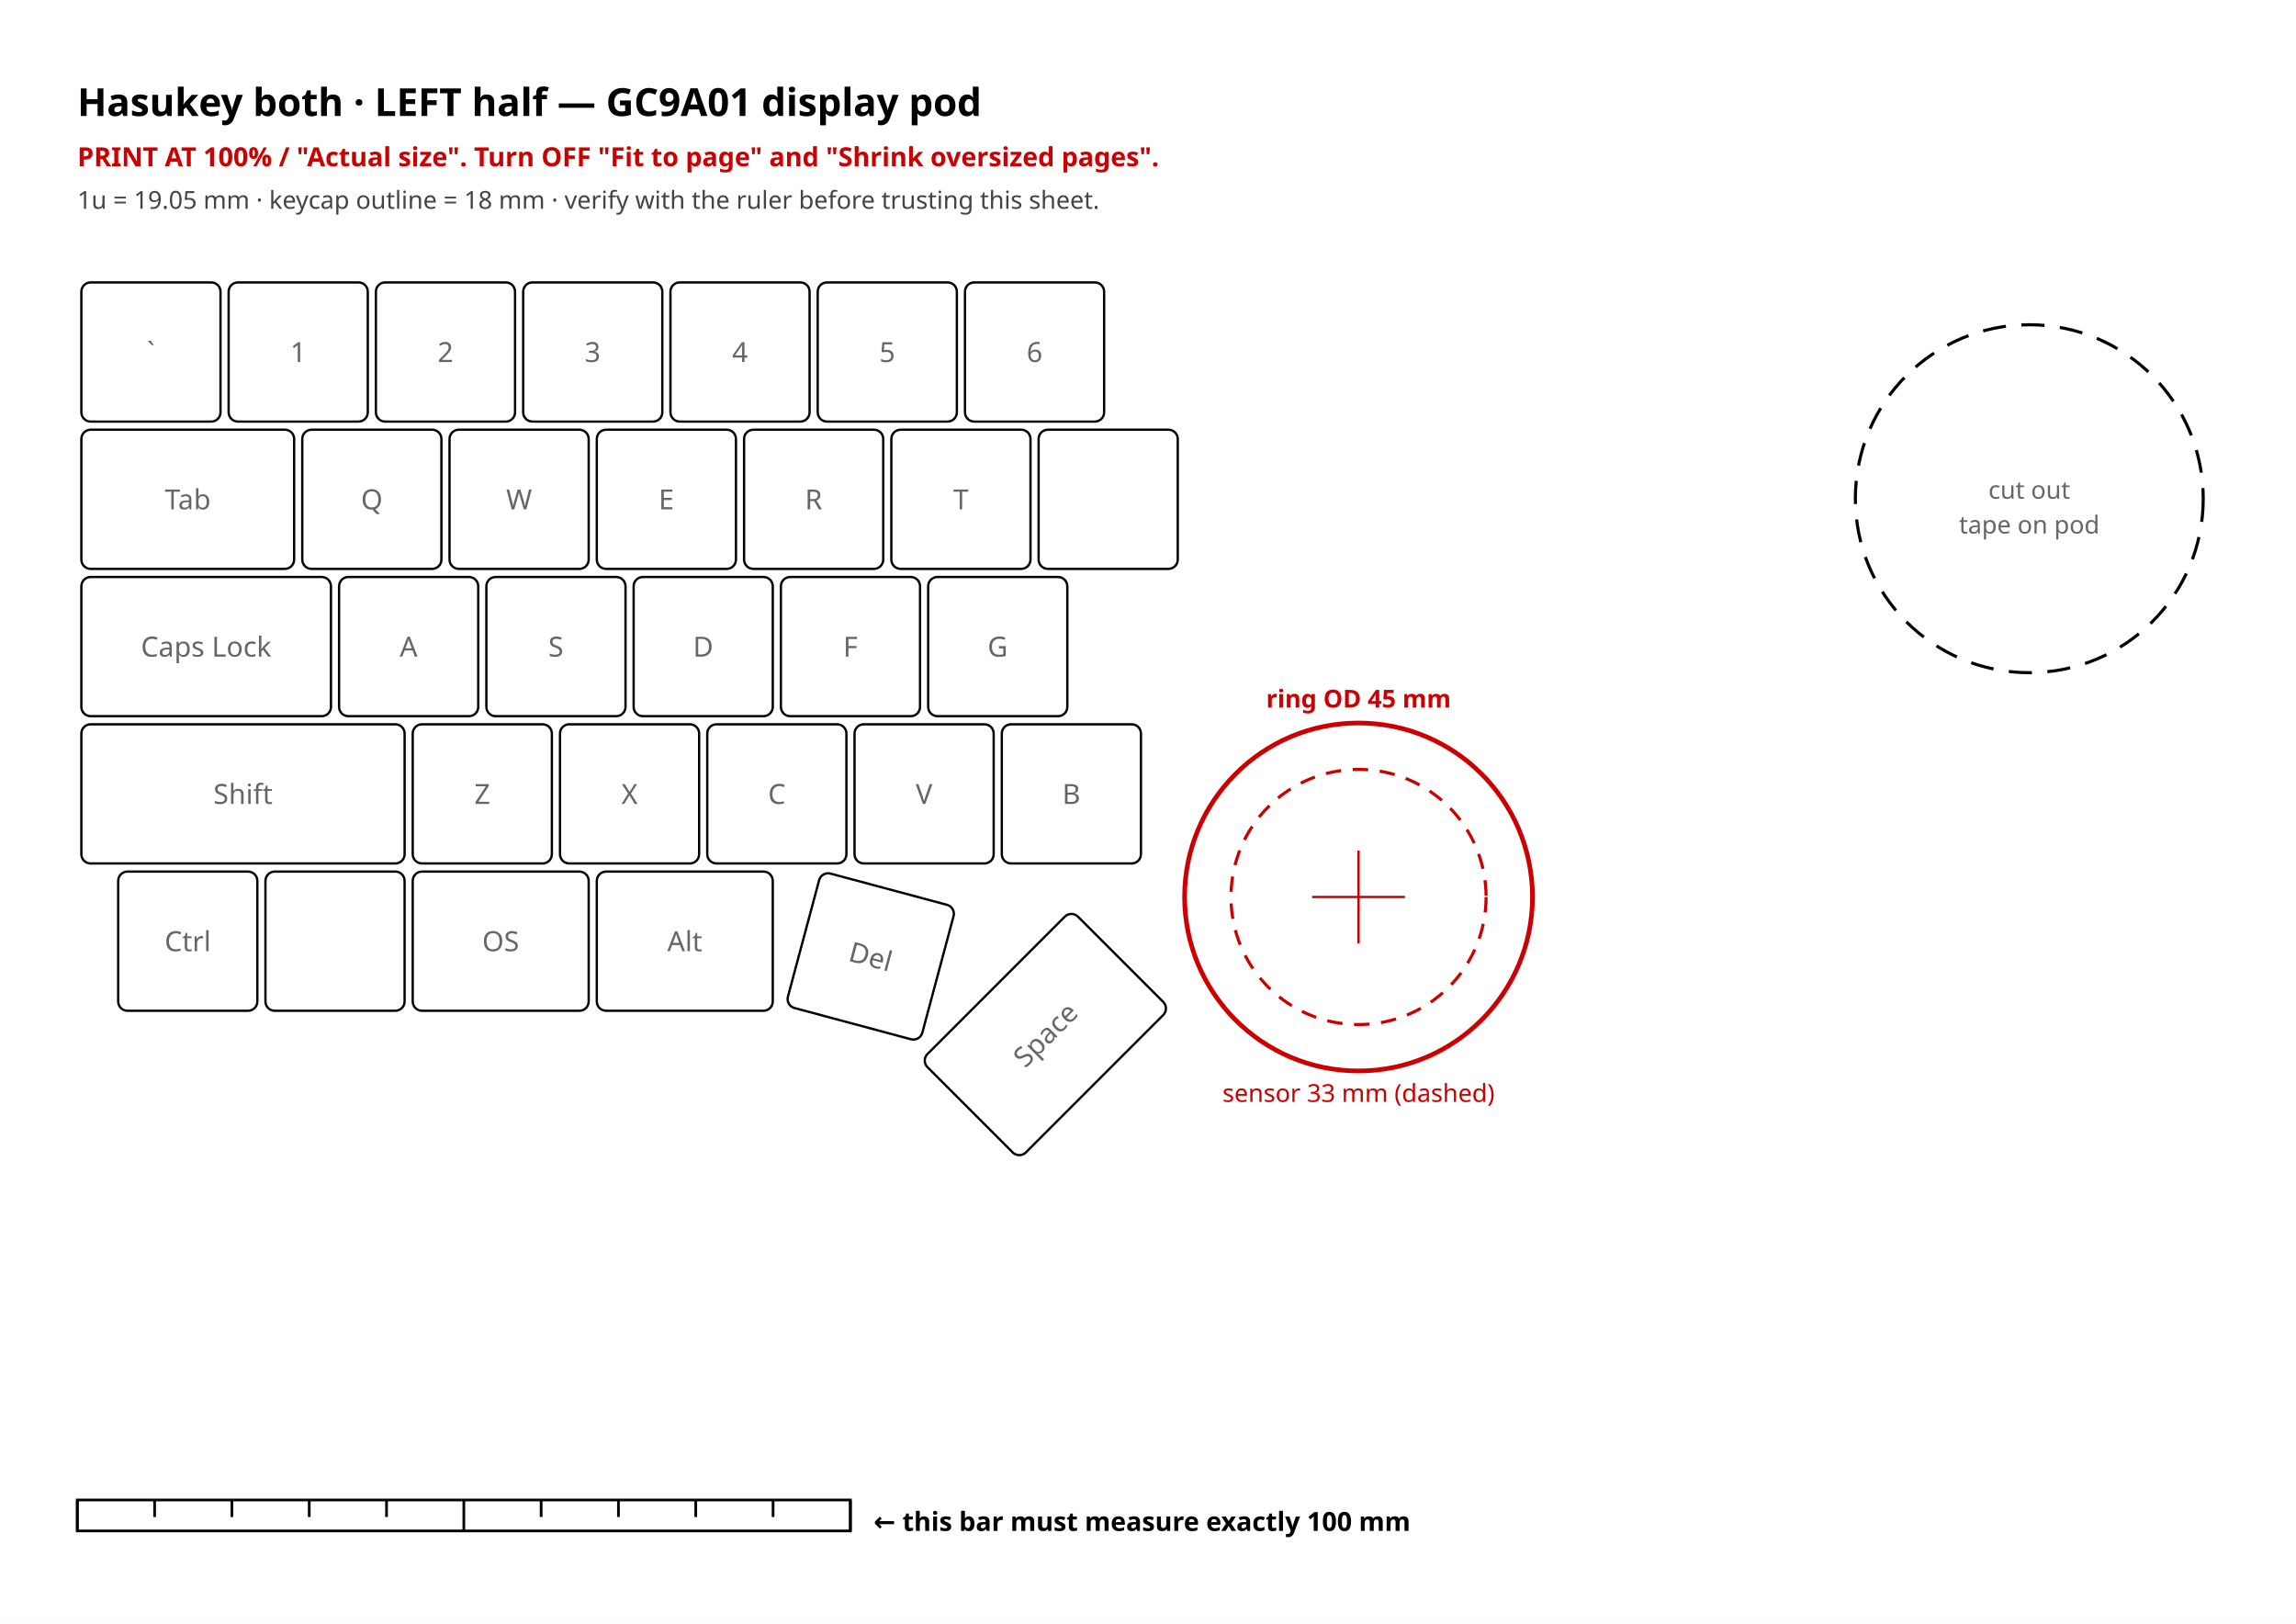
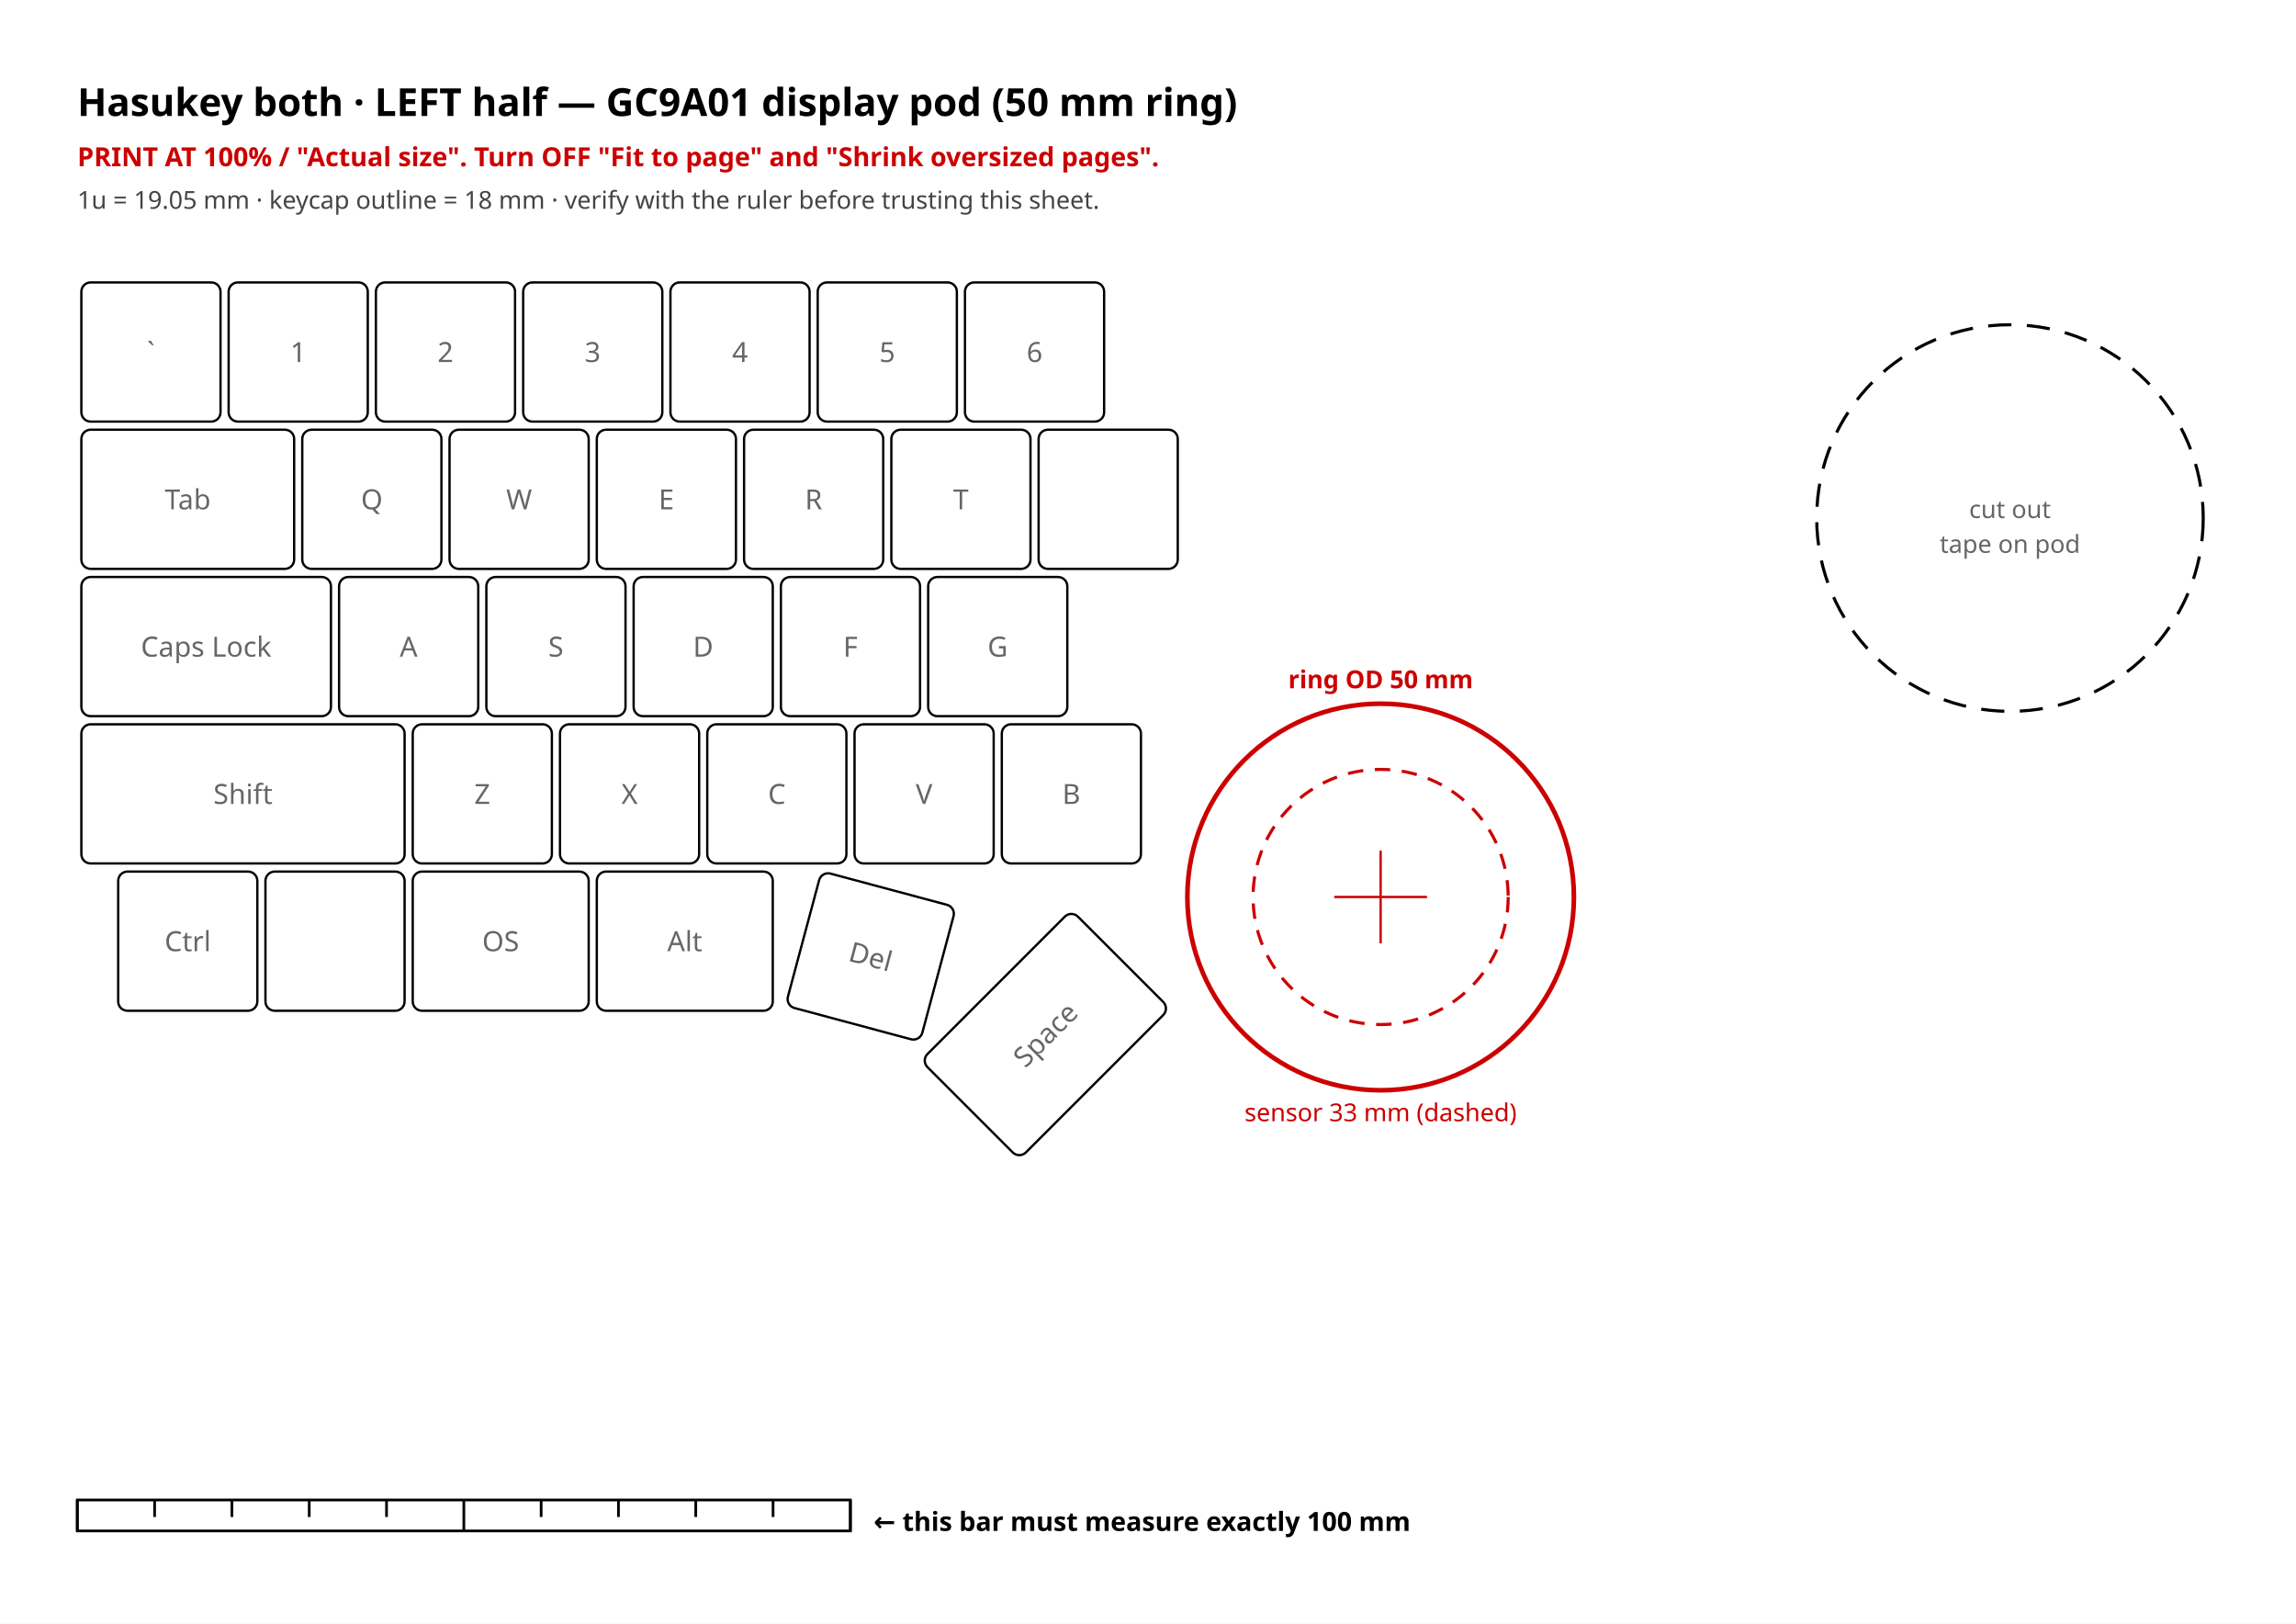
<svg xmlns="http://www.w3.org/2000/svg" width="297.0mm" height="210.0mm" viewBox="0 0 297.0 210.0" font-family="sans-serif">
  <rect width="297.0" height="210.0" fill="#ffffff" />
-   <text x="10.0" y="15.0" font-size="5" font-weight="bold" fill="#000">Hasukey both · LEFT half — GC9A01 display pod</text>
+   <text x="10.0" y="15.0" font-size="5" font-weight="bold" fill="#000">Hasukey both · LEFT half — GC9A01 display pod (50 mm ring)</text>
  <text x="10.0" y="21.5" font-size="3.4" fill="#c00" font-weight="bold">PRINT AT 100% / "Actual size". Turn OFF "Fit to page" and "Shrink oversized pages".</text>
  <text x="10.0" y="27.0" font-size="3.2" fill="#444">1u = 19.05 mm · keycap outline = 18 mm · verify with the ruler before trusting this sheet.</text>
  <rect x="10.0" y="194.0" width="100" height="4" fill="none" stroke="#000" stroke-width="0.35" />
  <line x1="10.0" y1="194.0" x2="10.0" y2="198.0" stroke="#000" stroke-width="0.35" />
  <line x1="20.0" y1="194.0" x2="20.0" y2="196.2" stroke="#000" stroke-width="0.35" />
  <line x1="30.0" y1="194.0" x2="30.0" y2="196.2" stroke="#000" stroke-width="0.35" />
  <line x1="40.0" y1="194.0" x2="40.0" y2="196.2" stroke="#000" stroke-width="0.35" />
  <line x1="50.0" y1="194.0" x2="50.0" y2="196.2" stroke="#000" stroke-width="0.35" />
  <line x1="60.0" y1="194.0" x2="60.0" y2="198.0" stroke="#000" stroke-width="0.35" />
  <line x1="70.0" y1="194.0" x2="70.0" y2="196.2" stroke="#000" stroke-width="0.35" />
  <line x1="80.0" y1="194.0" x2="80.0" y2="196.2" stroke="#000" stroke-width="0.35" />
  <line x1="90.0" y1="194.0" x2="90.0" y2="196.2" stroke="#000" stroke-width="0.35" />
  <line x1="100.0" y1="194.0" x2="100.0" y2="196.2" stroke="#000" stroke-width="0.35" />
  <line x1="110.0" y1="194.0" x2="110.0" y2="198.0" stroke="#000" stroke-width="0.35" />
  <text x="113.0" y="198.0" font-size="3.4" font-weight="bold" fill="#000">← this bar must measure exactly 100 mm</text>
  <g>
    <rect x="10.525" y="36.525" width="18.000" height="18.000" rx="1.2" fill="none" stroke="#000" stroke-width="0.3" />
    <text x="19.525" y="46.825" font-size="3.6" text-anchor="middle" fill="#666">`</text>
  </g>
  <g>
    <rect x="29.575" y="36.525" width="18.000" height="18.000" rx="1.2" fill="none" stroke="#000" stroke-width="0.3" />
    <text x="38.575" y="46.825" font-size="3.6" text-anchor="middle" fill="#666">1</text>
  </g>
  <g>
    <rect x="48.625" y="36.525" width="18.000" height="18.000" rx="1.2" fill="none" stroke="#000" stroke-width="0.3" />
    <text x="57.625" y="46.825" font-size="3.6" text-anchor="middle" fill="#666">2</text>
  </g>
  <g>
    <rect x="67.675" y="36.525" width="18.000" height="18.000" rx="1.2" fill="none" stroke="#000" stroke-width="0.3" />
    <text x="76.675" y="46.825" font-size="3.6" text-anchor="middle" fill="#666">3</text>
  </g>
  <g>
    <rect x="86.725" y="36.525" width="18.000" height="18.000" rx="1.2" fill="none" stroke="#000" stroke-width="0.3" />
    <text x="95.725" y="46.825" font-size="3.6" text-anchor="middle" fill="#666">4</text>
  </g>
  <g>
    <rect x="105.775" y="36.525" width="18.000" height="18.000" rx="1.2" fill="none" stroke="#000" stroke-width="0.3" />
    <text x="114.775" y="46.825" font-size="3.6" text-anchor="middle" fill="#666">5</text>
  </g>
  <g>
    <rect x="124.825" y="36.525" width="18.000" height="18.000" rx="1.2" fill="none" stroke="#000" stroke-width="0.3" />
    <text x="133.825" y="46.825" font-size="3.6" text-anchor="middle" fill="#666">6</text>
  </g>
  <g>
    <rect x="10.525" y="55.575" width="27.525" height="18.000" rx="1.2" fill="none" stroke="#000" stroke-width="0.3" />
    <text x="24.288" y="65.875" font-size="3.6" text-anchor="middle" fill="#666">Tab</text>
  </g>
  <g>
    <rect x="39.100" y="55.575" width="18.000" height="18.000" rx="1.2" fill="none" stroke="#000" stroke-width="0.3" />
    <text x="48.100" y="65.875" font-size="3.6" text-anchor="middle" fill="#666">Q</text>
  </g>
  <g>
    <rect x="58.150" y="55.575" width="18.000" height="18.000" rx="1.2" fill="none" stroke="#000" stroke-width="0.3" />
    <text x="67.150" y="65.875" font-size="3.6" text-anchor="middle" fill="#666">W</text>
  </g>
  <g>
    <rect x="77.200" y="55.575" width="18.000" height="18.000" rx="1.2" fill="none" stroke="#000" stroke-width="0.3" />
    <text x="86.200" y="65.875" font-size="3.6" text-anchor="middle" fill="#666">E</text>
  </g>
  <g>
    <rect x="96.250" y="55.575" width="18.000" height="18.000" rx="1.2" fill="none" stroke="#000" stroke-width="0.3" />
    <text x="105.250" y="65.875" font-size="3.6" text-anchor="middle" fill="#666">R</text>
  </g>
  <g>
    <rect x="115.300" y="55.575" width="18.000" height="18.000" rx="1.2" fill="none" stroke="#000" stroke-width="0.3" />
    <text x="124.300" y="65.875" font-size="3.6" text-anchor="middle" fill="#666">T</text>
  </g>
  <g>
    <rect x="134.350" y="55.575" width="18.000" height="18.000" rx="1.2" fill="none" stroke="#000" stroke-width="0.3" />
    <text x="143.350" y="65.875" font-size="3.6" text-anchor="middle" fill="#666" />
  </g>
  <g>
    <rect x="10.525" y="74.625" width="32.288" height="18.000" rx="1.2" fill="none" stroke="#000" stroke-width="0.3" />
    <text x="26.669" y="84.925" font-size="3.6" text-anchor="middle" fill="#666">Caps Lock</text>
  </g>
  <g>
    <rect x="43.862" y="74.625" width="18.000" height="18.000" rx="1.2" fill="none" stroke="#000" stroke-width="0.3" />
    <text x="52.862" y="84.925" font-size="3.6" text-anchor="middle" fill="#666">A</text>
  </g>
  <g>
    <rect x="62.913" y="74.625" width="18.000" height="18.000" rx="1.2" fill="none" stroke="#000" stroke-width="0.3" />
    <text x="71.912" y="84.925" font-size="3.6" text-anchor="middle" fill="#666">S</text>
  </g>
  <g>
    <rect x="81.963" y="74.625" width="18.000" height="18.000" rx="1.2" fill="none" stroke="#000" stroke-width="0.3" />
    <text x="90.963" y="84.925" font-size="3.6" text-anchor="middle" fill="#666">D</text>
  </g>
  <g>
    <rect x="101.013" y="74.625" width="18.000" height="18.000" rx="1.2" fill="none" stroke="#000" stroke-width="0.3" />
    <text x="110.013" y="84.925" font-size="3.6" text-anchor="middle" fill="#666">F</text>
  </g>
  <g>
    <rect x="120.063" y="74.625" width="18.000" height="18.000" rx="1.2" fill="none" stroke="#000" stroke-width="0.3" />
    <text x="129.062" y="84.925" font-size="3.6" text-anchor="middle" fill="#666">G</text>
  </g>
  <g>
    <rect x="10.525" y="93.675" width="41.813" height="18.000" rx="1.2" fill="none" stroke="#000" stroke-width="0.3" />
    <text x="31.431" y="103.975" font-size="3.6" text-anchor="middle" fill="#666">Shift</text>
  </g>
  <g>
    <rect x="53.388" y="93.675" width="18.000" height="18.000" rx="1.2" fill="none" stroke="#000" stroke-width="0.3" />
    <text x="62.388" y="103.975" font-size="3.6" text-anchor="middle" fill="#666">Z</text>
  </g>
  <g>
    <rect x="72.438" y="93.675" width="18.000" height="18.000" rx="1.2" fill="none" stroke="#000" stroke-width="0.3" />
    <text x="81.438" y="103.975" font-size="3.6" text-anchor="middle" fill="#666">X</text>
  </g>
  <g>
    <rect x="91.488" y="93.675" width="18.000" height="18.000" rx="1.2" fill="none" stroke="#000" stroke-width="0.3" />
    <text x="100.488" y="103.975" font-size="3.6" text-anchor="middle" fill="#666">C</text>
  </g>
  <g>
    <rect x="110.538" y="93.675" width="18.000" height="18.000" rx="1.2" fill="none" stroke="#000" stroke-width="0.3" />
    <text x="119.538" y="103.975" font-size="3.6" text-anchor="middle" fill="#666">V</text>
  </g>
  <g>
    <rect x="129.588" y="93.675" width="18.000" height="18.000" rx="1.2" fill="none" stroke="#000" stroke-width="0.3" />
    <text x="138.588" y="103.975" font-size="3.6" text-anchor="middle" fill="#666">B</text>
  </g>
  <g>
    <rect x="15.288" y="112.725" width="18.000" height="18.000" rx="1.2" fill="none" stroke="#000" stroke-width="0.3" />
    <text x="24.288" y="123.025" font-size="3.6" text-anchor="middle" fill="#666">Ctrl</text>
  </g>
  <g>
    <rect x="34.337" y="112.725" width="18.000" height="18.000" rx="1.2" fill="none" stroke="#000" stroke-width="0.3" />
    <text x="43.337" y="123.025" font-size="3.6" text-anchor="middle" fill="#666" />
  </g>
  <g>
    <rect x="53.388" y="112.725" width="22.762" height="18.000" rx="1.2" fill="none" stroke="#000" stroke-width="0.3" />
    <text x="64.769" y="123.025" font-size="3.6" text-anchor="middle" fill="#666">OS</text>
  </g>
  <g>
    <rect x="77.200" y="112.725" width="22.762" height="18.000" rx="1.2" fill="none" stroke="#000" stroke-width="0.3" />
    <text x="88.581" y="123.025" font-size="3.6" text-anchor="middle" fill="#666">Alt</text>
  </g>
  <g transform="rotate(15 124.300 116.963)">
    <rect x="105.775" y="117.488" width="18.000" height="18.000" rx="1.2" fill="none" stroke="#000" stroke-width="0.3" />
    <text x="114.775" y="127.788" font-size="3.6" text-anchor="middle" fill="#666">Del</text>
  </g>
  <g transform="rotate(-45 138.588 116.963)">
    <rect x="110.538" y="117.488" width="27.525" height="18.000" rx="1.2" fill="none" stroke="#000" stroke-width="0.3" />
    <text x="124.300" y="127.788" font-size="3.6" text-anchor="middle" fill="#666">Space</text>
  </g>
-   <circle cx="175.735" cy="116.010" r="22.500" fill="none" stroke="#c00" stroke-width="0.6" />
-   <circle cx="175.735" cy="116.010" r="16.500" fill="none" stroke="#c00" stroke-width="0.4" stroke-dasharray="2 1.5" />
-   <line x1="169.735" y1="116.010" x2="181.735" y2="116.010" stroke="#c00" stroke-width="0.3" />
-   <line x1="175.735" y1="110.010" x2="175.735" y2="122.010" stroke="#c00" stroke-width="0.3" />
-   <text x="175.735" y="91.510" font-size="3.2" text-anchor="middle" fill="#c00" font-weight="bold">ring OD 45 mm</text>
-   <text x="175.735" y="142.510" font-size="3.2" text-anchor="middle" fill="#c00">sensor 33 mm (dashed)</text>
-   <circle cx="262.500" cy="64.500" r="22.500" fill="none" stroke="#000" stroke-width="0.4" stroke-dasharray="3 2" />
-   <text x="262.500" y="64.500" font-size="3.2" text-anchor="middle" fill="#666">cut out</text>
-   <text x="262.500" y="69.000" font-size="3.2" text-anchor="middle" fill="#666">tape on pod</text>
+   <circle cx="178.593" cy="116.010" r="25.000" fill="none" stroke="#c00" stroke-width="0.6" />
+   <circle cx="178.593" cy="116.010" r="16.500" fill="none" stroke="#c00" stroke-width="0.4" stroke-dasharray="2 1.5" />
+   <line x1="172.593" y1="116.010" x2="184.593" y2="116.010" stroke="#c00" stroke-width="0.3" />
+   <line x1="178.593" y1="110.010" x2="178.593" y2="122.010" stroke="#c00" stroke-width="0.3" />
+   <text x="178.593" y="89.010" font-size="3.2" text-anchor="middle" fill="#c00" font-weight="bold">ring OD 50 mm</text>
+   <text x="178.593" y="145.010" font-size="3.2" text-anchor="middle" fill="#c00">sensor 33 mm (dashed)</text>
+   <circle cx="260.000" cy="67.000" r="25.000" fill="none" stroke="#000" stroke-width="0.4" stroke-dasharray="3 2" />
+   <text x="260.000" y="67.000" font-size="3.2" text-anchor="middle" fill="#666">cut out</text>
+   <text x="260.000" y="71.500" font-size="3.2" text-anchor="middle" fill="#666">tape on pod</text>
</svg>
